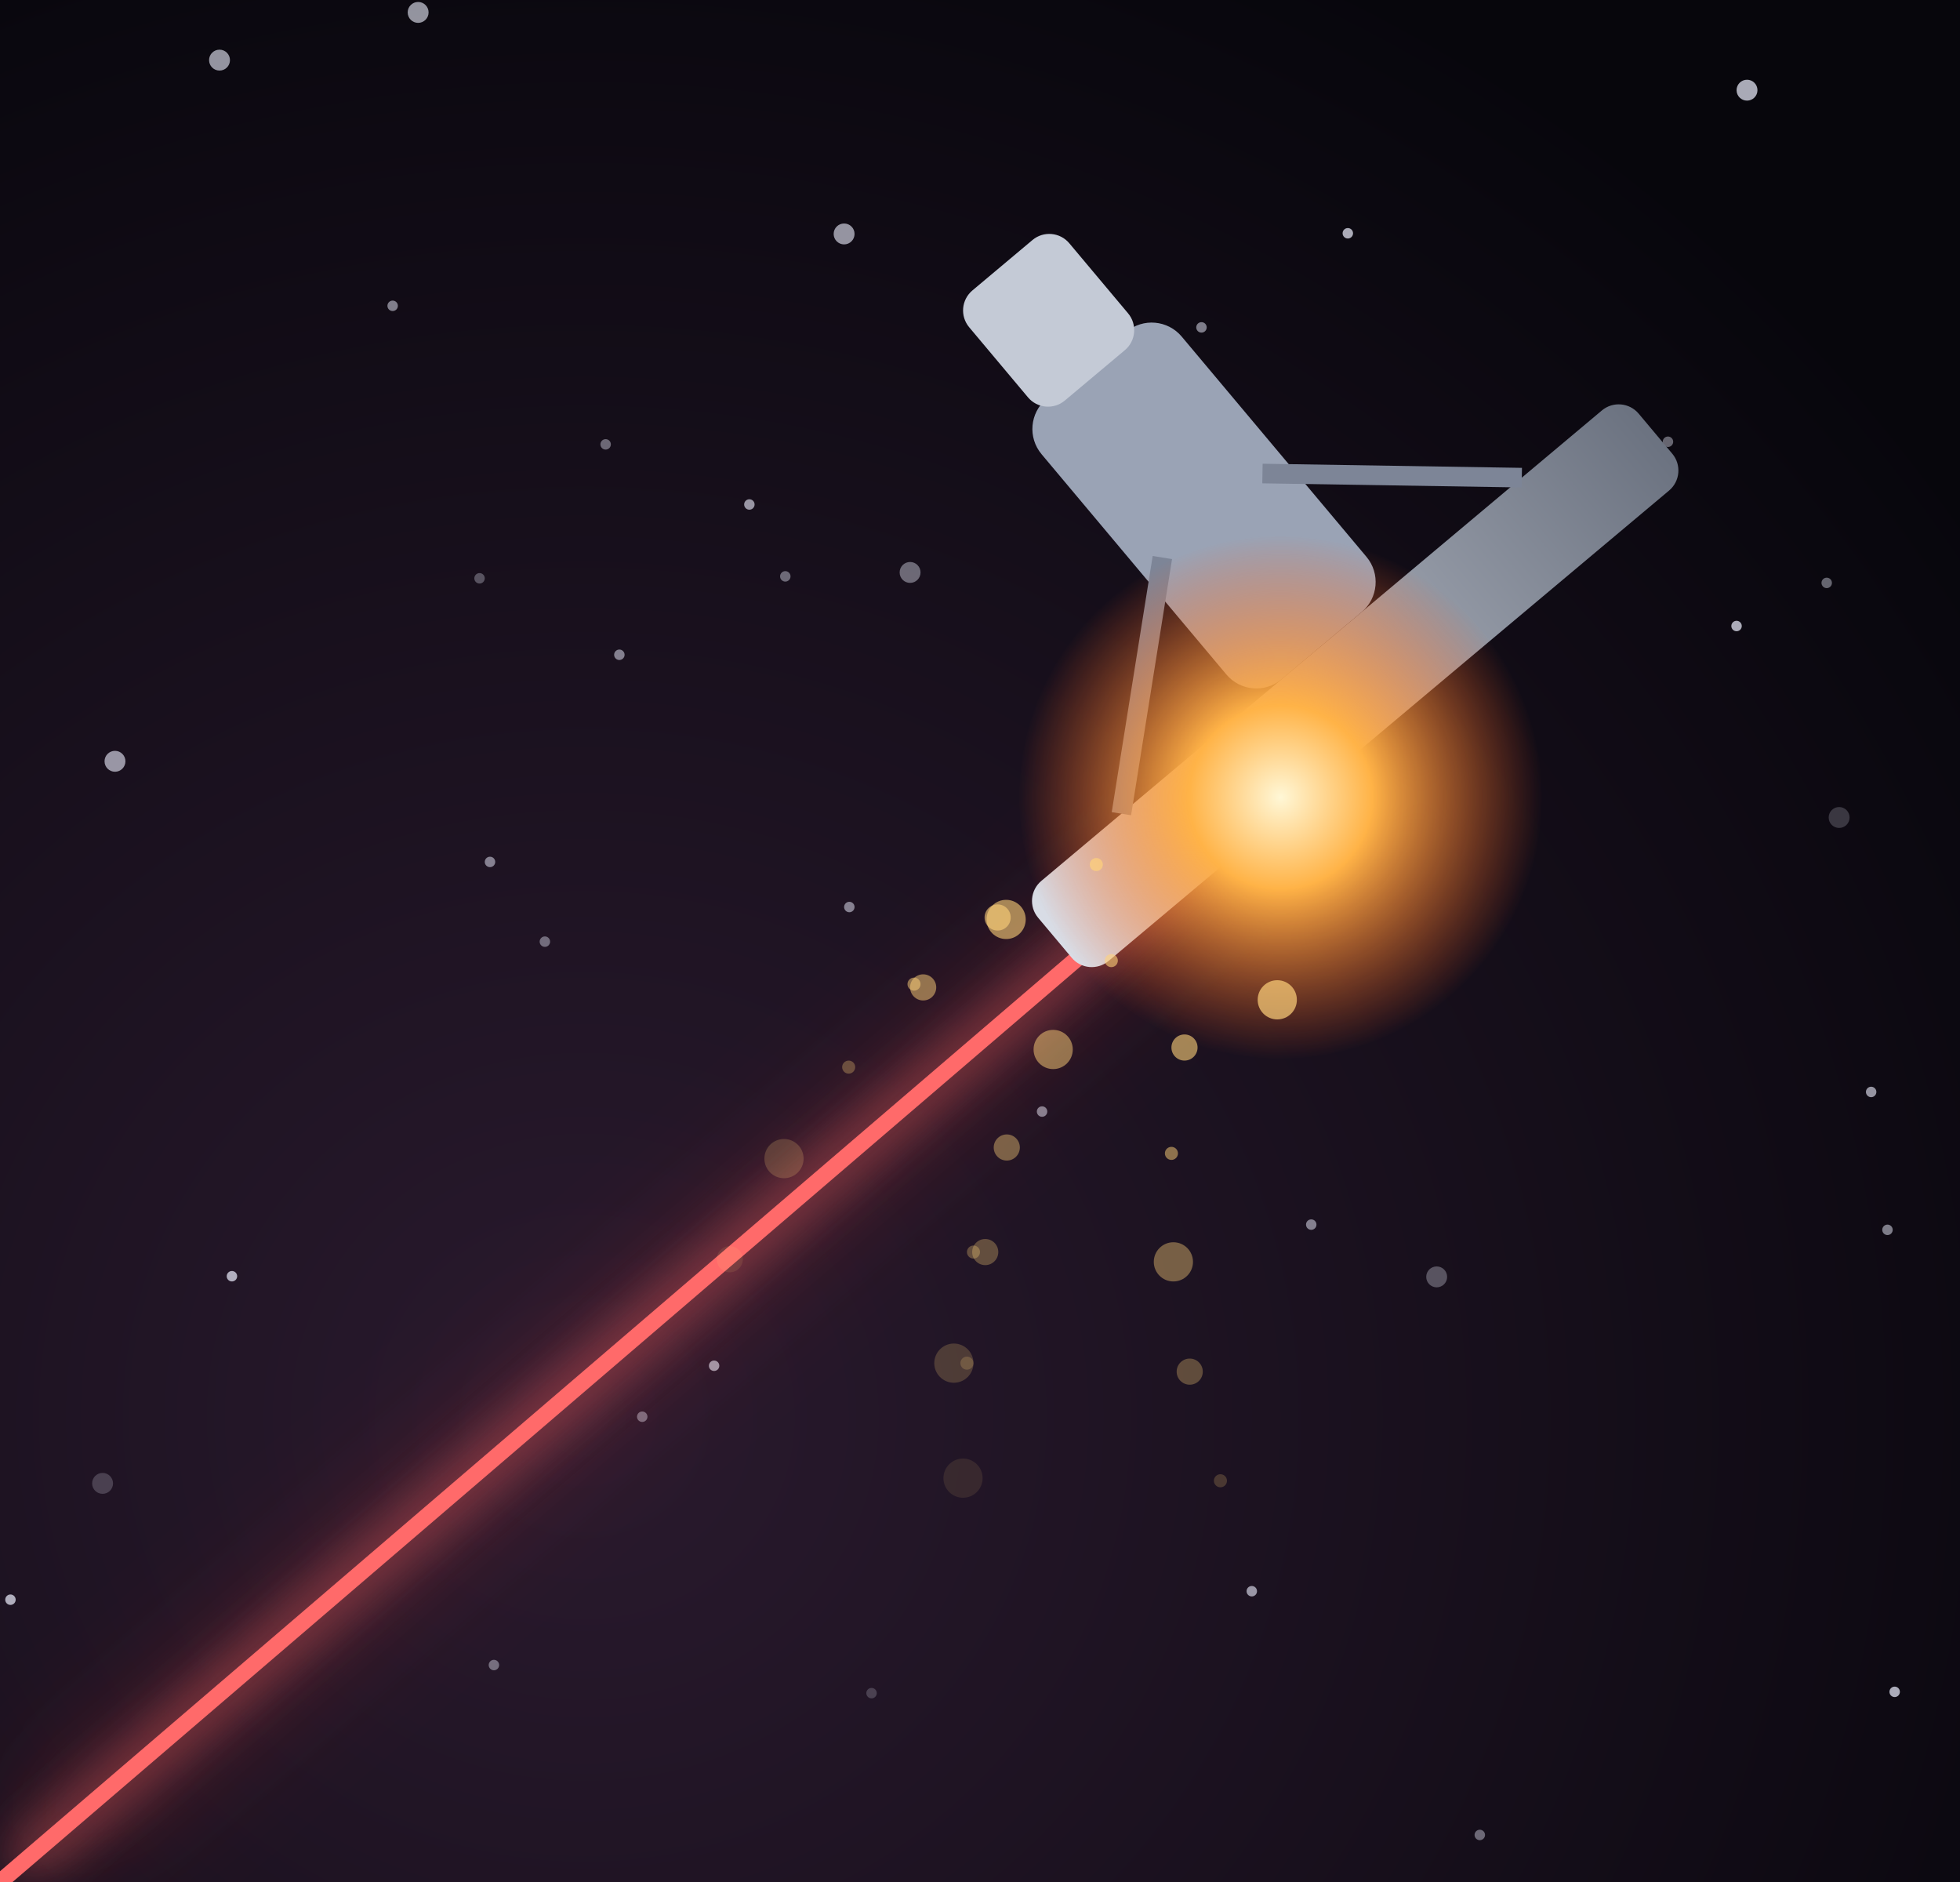
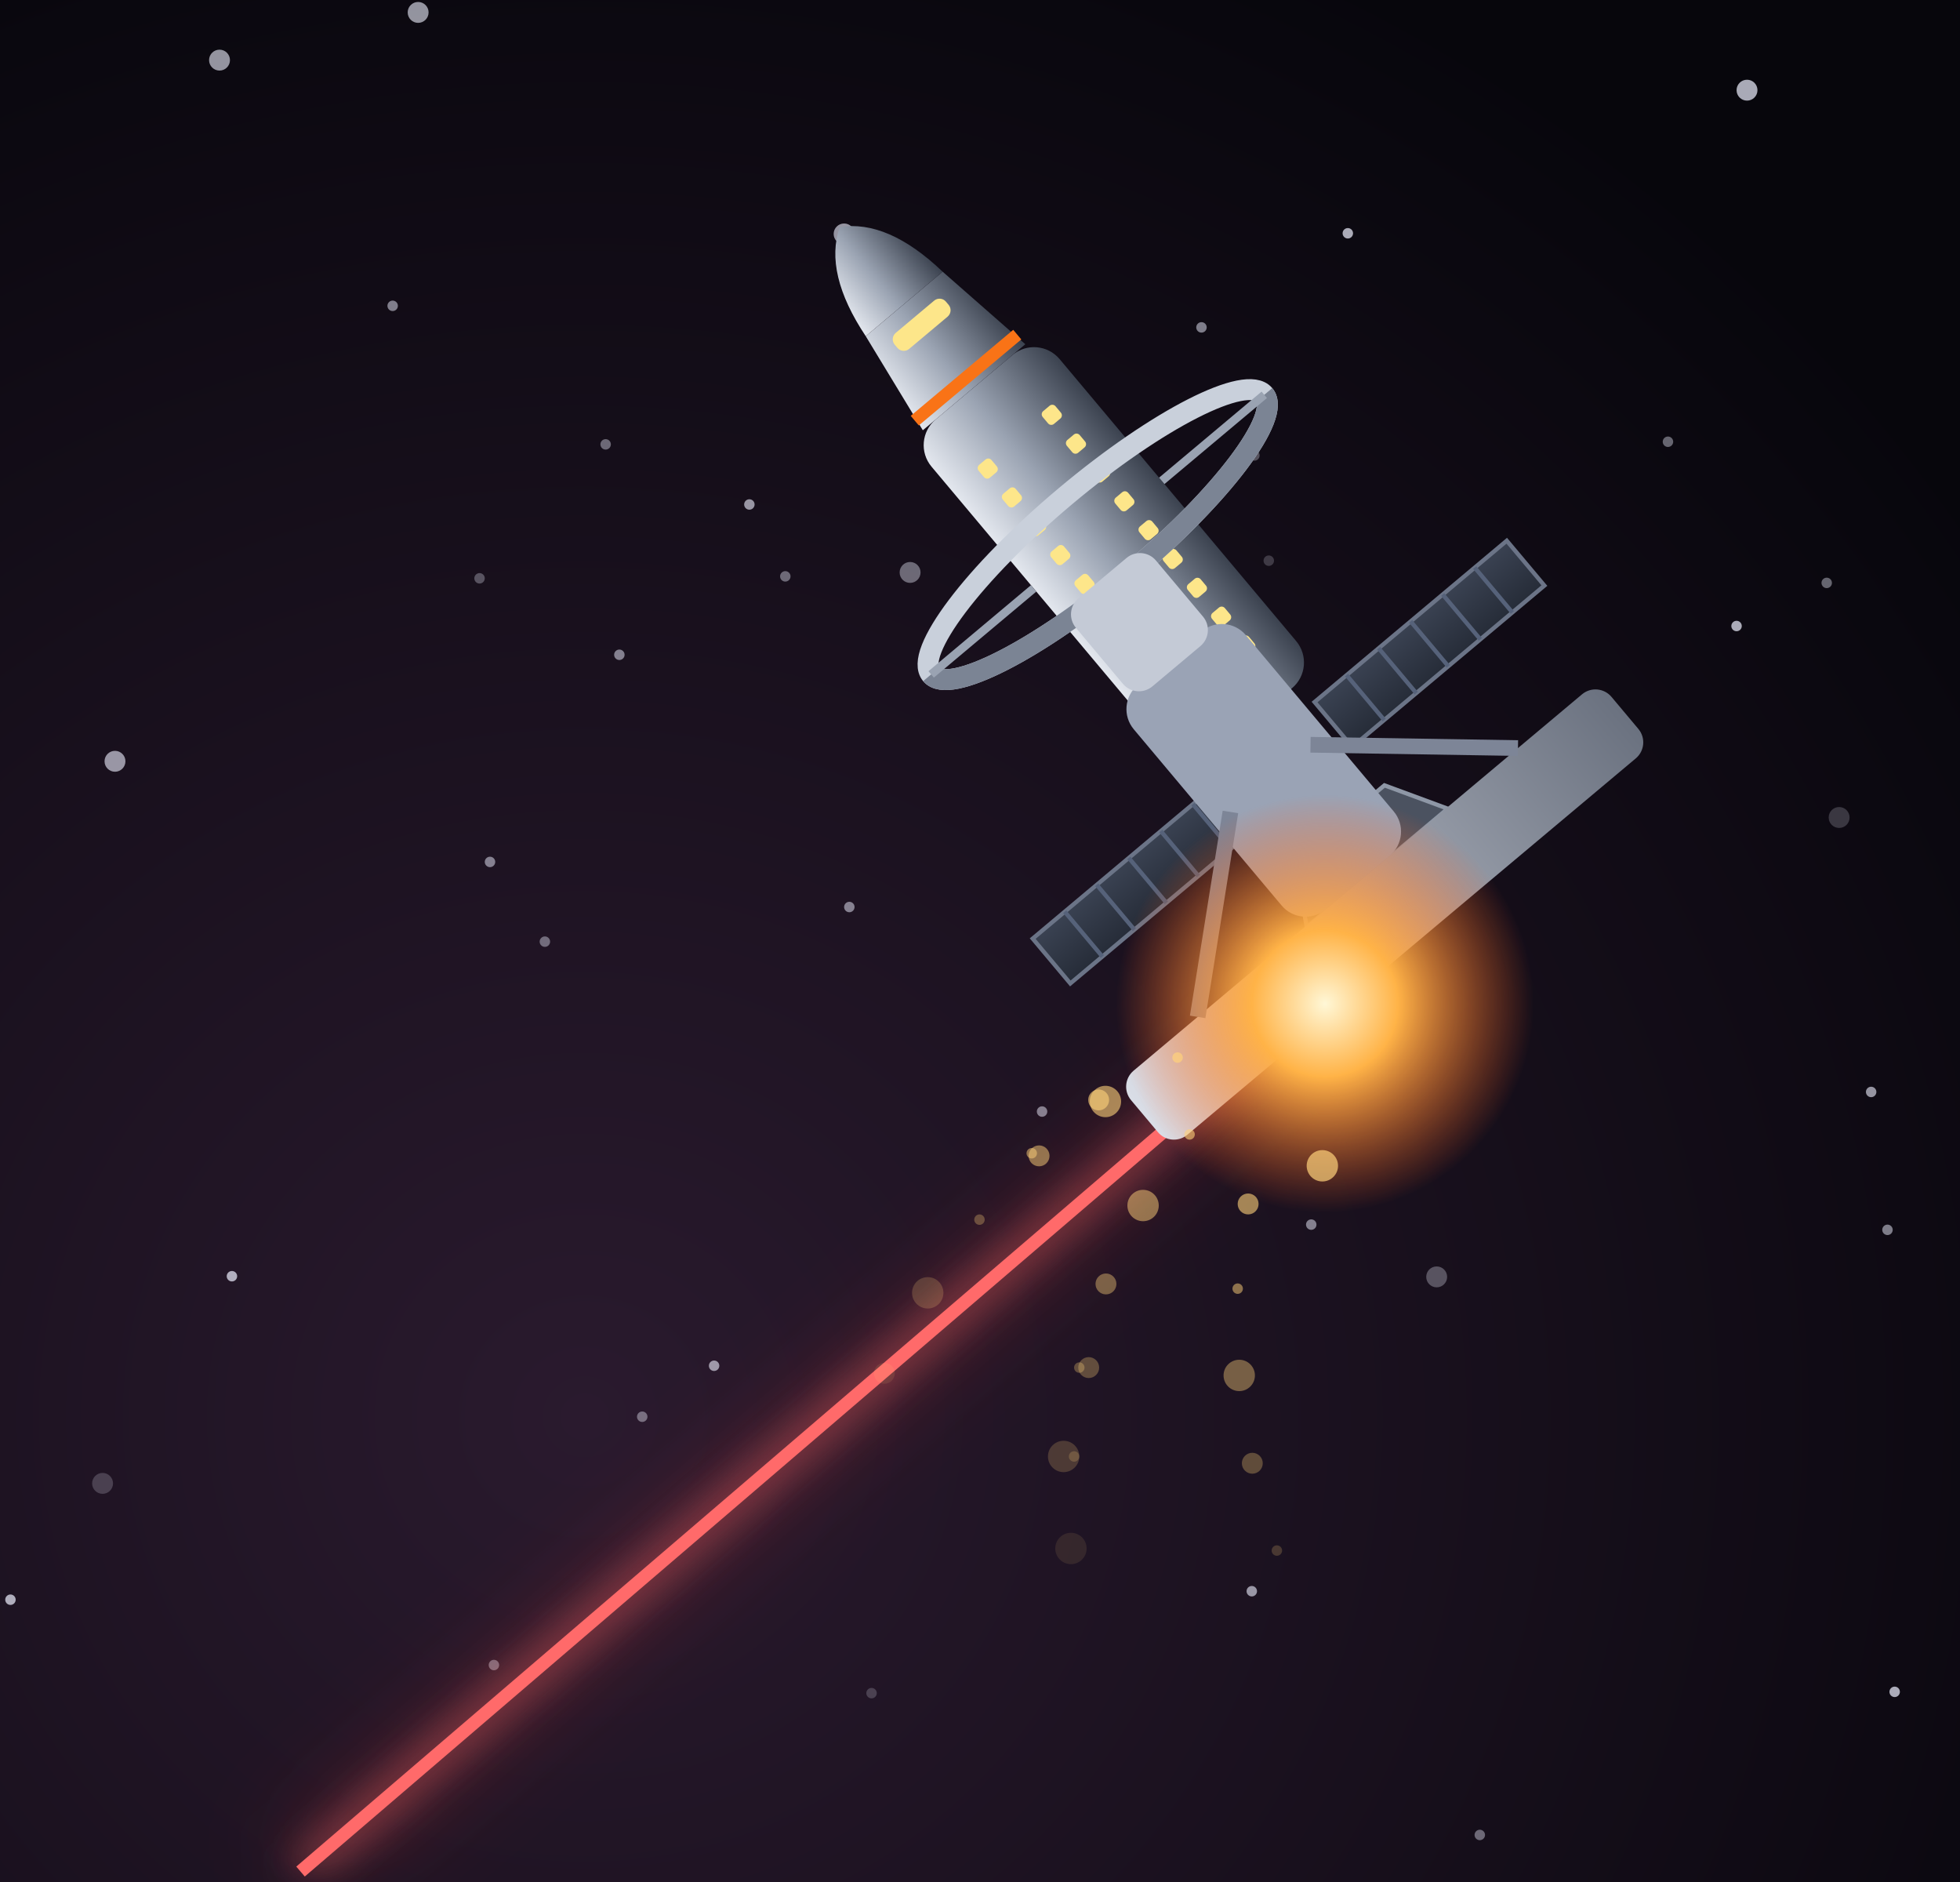
<svg xmlns="http://www.w3.org/2000/svg" viewBox="0 0 300 288" width="300" height="288">
  <defs>
    <filter id="glow" x="-50%" y="-50%" width="200%" height="200%">
      <feGaussianBlur stdDeviation="4" result="b" />
      <feMerge>
        <feMergeNode in="b" />
        <feMergeNode in="SourceGraphic" />
      </feMerge>
    </filter>
    <filter id="soft" x="-50%" y="-50%" width="200%" height="200%">
      <feGaussianBlur stdDeviation="9" />
    </filter>
    <radialGradient id="bg" cx="30%" cy="75%" r="85%">
      <stop offset="0%" stop-color="#2a1a2e" />
      <stop offset="100%" stop-color="#07060c" />
    </radialGradient>
    <linearGradient id="plate" x1="0" y1="0" x2="1" y2="0">
      <stop offset="0" stop-color="#d9dde6" stop-opacity="1" />
      <stop offset="1" stop-color="#6b7280" stop-opacity="1" />
    </linearGradient>
    <radialGradient id="hit" cx="50%" cy="50%" r="50%">
      <stop offset="0" stop-color="#fff7d6" stop-opacity="1" />
      <stop offset="0.35" stop-color="#ffb347" stop-opacity="1" />
      <stop offset="1" stop-color="#ff5a1f" stop-opacity="0" />
    </radialGradient>
+     <linearGradient id="shHull" x1="0" y1="0" x2="1" y2="0">
+       <stop offset="0" stop-color="#e3e7ee" stop-opacity="1" />
+       <stop offset="0.45" stop-color="#9aa3b2" stop-opacity="1" />
+       <stop offset="1" stop-color="#3b424f" stop-opacity="1" />
+     </linearGradient>
+     <radialGradient id="shTank" cx="35%" cy="35%" r="70%">
+       <stop offset="0" stop-color="#f4f6fa" stop-opacity="1" />
+       <stop offset="0.55" stop-color="#a7b0be" stop-opacity="1" />
+       <stop offset="1" stop-color="#4b5260" stop-opacity="1" />
+     </radialGradient>
+     <linearGradient id="shRad" x1="0" y1="0" x2="0" y2="1">
+       <stop offset="0" stop-color="#3a4252" stop-opacity="1" />
+       <stop offset="1" stop-color="#262c38" stop-opacity="1" />
+     </linearGradient>
+     <linearGradient id="shPv" x1="0" y1="0" x2="0" y2="1">
+       <stop offset="0" stop-color="#1e3a8a" stop-opacity="1" />
+       <stop offset="1" stop-color="#172554" stop-opacity="1" />
+     </linearGradient>
  </defs>
  <rect width="300" height="288" fill="url(#bg)" />
  <circle cx="120.2" cy="88.2" r="0.8" fill="#eef0ff" opacity="0.4" />
  <circle cx="191.6" cy="243.5" r="0.8" fill="#eef0ff" opacity="0.6" />
  <circle cx="191.3" cy="113.2" r="0.8" fill="#eef0ff" opacity="0.3" />
  <circle cx="15.7" cy="227" r="1.6" fill="#eef0ff" opacity="0.2" />
  <circle cx="83.4" cy="144.1" r="0.8" fill="#eef0ff" opacity="0.4" />
  <circle cx="1.6" cy="244.8" r="0.8" fill="#eef0ff" opacity="0.7" />
  <circle cx="133.4" cy="259.1" r="0.8" fill="#eef0ff" opacity="0.2" />
  <circle cx="64" cy="1.9" r="1.6" fill="#eef0ff" opacity="0.6" />
  <circle cx="267.4" cy="13.8" r="1.6" fill="#eef0ff" opacity="0.7" />
  <circle cx="73.4" cy="88.5" r="0.8" fill="#eef0ff" opacity="0.3" />
  <circle cx="33.6" cy="9.2" r="1.6" fill="#eef0ff" opacity="0.6" />
  <circle cx="288.9" cy="188.2" r="0.8" fill="#eef0ff" opacity="0.5" />
  <circle cx="35.5" cy="195.3" r="0.8" fill="#eef0ff" opacity="0.7" />
  <circle cx="192" cy="69.7" r="0.8" fill="#eef0ff" opacity="0.3" />
  <circle cx="265.8" cy="95.8" r="0.8" fill="#eef0ff" opacity="0.7" />
  <circle cx="219.9" cy="195.4" r="1.6" fill="#eef0ff" opacity="0.3" />
  <circle cx="139.3" cy="87.6" r="1.6" fill="#eef0ff" opacity="0.4" />
  <circle cx="98.3" cy="216.8" r="0.8" fill="#eef0ff" opacity="0.4" />
  <circle cx="226.5" cy="280.8" r="0.8" fill="#eef0ff" opacity="0.4" />
  <circle cx="75.6" cy="254.8" r="0.8" fill="#eef0ff" opacity="0.4" />
  <circle cx="286.4" cy="167.1" r="0.8" fill="#eef0ff" opacity="0.6" />
  <circle cx="255.3" cy="67.6" r="0.8" fill="#eef0ff" opacity="0.4" />
  <circle cx="200.7" cy="187.4" r="0.8" fill="#eef0ff" opacity="0.5" />
  <circle cx="130" cy="138.8" r="0.8" fill="#eef0ff" opacity="0.5" />
  <circle cx="206.3" cy="35.7" r="0.8" fill="#eef0ff" opacity="0.7" />
  <circle cx="114.7" cy="77.2" r="0.8" fill="#eef0ff" opacity="0.6" />
  <circle cx="129.2" cy="35.8" r="1.6" fill="#eef0ff" opacity="0.6" />
  <circle cx="279.6" cy="89.2" r="0.8" fill="#eef0ff" opacity="0.4" />
  <circle cx="17.6" cy="116.5" r="1.6" fill="#eef0ff" opacity="0.6" />
  <circle cx="183.9" cy="50.1" r="0.8" fill="#eef0ff" opacity="0.5" />
  <circle cx="75" cy="131.9" r="0.8" fill="#eef0ff" opacity="0.5" />
  <circle cx="109.3" cy="209" r="0.8" fill="#eef0ff" opacity="0.6" />
  <circle cx="194.2" cy="85.8" r="0.8" fill="#eef0ff" opacity="0.2" />
  <circle cx="92.7" cy="68" r="0.8" fill="#eef0ff" opacity="0.4" />
  <circle cx="290" cy="258.9" r="0.8" fill="#eef0ff" opacity="0.7" />
  <circle cx="60.1" cy="46.8" r="0.8" fill="#eef0ff" opacity="0.5" />
  <circle cx="232.7" cy="89.5" r="0.8" fill="#eef0ff" opacity="0.2" />
  <circle cx="159.5" cy="170.1" r="0.8" fill="#eef0ff" opacity="0.5" />
  <circle cx="281.5" cy="125.1" r="1.6" fill="#eef0ff" opacity="0.2" />
  <circle cx="94.8" cy="100.2" r="0.8" fill="#eef0ff" opacity="0.5" />
-   <line x1="0" y1="288" x2="196" y2="120" stroke="#ff3b3b" stroke-width="7" opacity="0.35" filter="url(#soft)" />
-   <line x1="0" y1="288" x2="196" y2="120" stroke="#ff6b6b" stroke-width="2.5" filter="url(#glow)" />
-   <g transform="rotate(-40 210 108)">
-     <rect x="150" y="96" width="120" height="16" rx="4" fill="url(#plate)" />
-     <rect x="196" y="40" width="28" height="56" rx="6" fill="#9aa3b5" />
-     <rect x="200" y="20" width="20" height="22" rx="4" fill="#c4cad6" />
-     <line x1="170" y1="96" x2="200" y2="70" stroke="#7d8597" stroke-width="3" />
-     <line x1="250" y1="96" x2="220" y2="70" stroke="#7d8597" stroke-width="3" />
+   <g transform="translate(46 56) scale(0.8)">
+     <g transform="translate(206 96) rotate(-40) scale(0.8)">
+       <path d="M-22,0 L22,0 L14,-14 L-14,-14 Z" fill="#4b5260" stroke="#8e97a6" stroke-width="1" />
+       <path d="M-8,-14 L-8,-46 M8,-14 L8,-46 M8,-14 L-8,-26 M-8,-26 L8,-38 M8,-38 L-8,-46" stroke="#8e97a6" stroke-width="2" fill="none" />
+       <rect x="-74" y="-40" width="60" height="14" fill="url(#shRad)" stroke="#6b7487" stroke-width="1" />
+       <line x1="-64" y1="-40" x2="-64" y2="-26" stroke="#56627a" stroke-width="1" />
+       <line x1="-54" y1="-40" x2="-54" y2="-26" stroke="#56627a" stroke-width="1" />
+       <line x1="-44" y1="-40" x2="-44" y2="-26" stroke="#56627a" stroke-width="1" />
+       <line x1="-34" y1="-40" x2="-34" y2="-26" stroke="#56627a" stroke-width="1" />
+       <line x1="-24" y1="-40" x2="-24" y2="-26" stroke="#56627a" stroke-width="1" />
+       <rect x="14" y="-40" width="60" height="14" fill="url(#shRad)" stroke="#6b7487" stroke-width="1" />
+       <line x1="24" y1="-40" x2="24" y2="-26" stroke="#56627a" stroke-width="1" />
+       <line x1="34" y1="-40" x2="34" y2="-26" stroke="#56627a" stroke-width="1" />
+       <line x1="44" y1="-40" x2="44" y2="-26" stroke="#56627a" stroke-width="1" />
+       <line x1="54" y1="-40" x2="54" y2="-26" stroke="#56627a" stroke-width="1" />
+       <line x1="64" y1="-40" x2="64" y2="-26" stroke="#56627a" stroke-width="1" />
+       <rect x="-20" y="-150" width="40" height="104" rx="8" fill="url(#shHull)" />
+       <rect x="-12" y="-63" width="4" height="4" rx="1" fill="#fde68a" />
+       <rect x="-12" y="-72" width="4" height="4" rx="1" fill="#fde68a" />
+       <rect x="-12" y="-81" width="4" height="4" rx="1" fill="#fde68a" />
+       <rect x="-12" y="-90" width="4" height="4" rx="1" fill="#fde68a" />
+       <rect x="-12" y="-99" width="4" height="4" rx="1" fill="#fde68a" />
+       <rect x="-12" y="-108" width="4" height="4" rx="1" fill="#fde68a" />
+       <rect x="-12" y="-117" width="4" height="4" rx="1" fill="#fde68a" />
+       <rect x="-12" y="-126" width="4" height="4" rx="1" fill="#fde68a" />
+       <rect x="-12" y="-135" width="4" height="4" rx="1" fill="#fde68a" />
+       <rect x="8" y="-63" width="4" height="4" rx="1" fill="#fde68a" />
+       <rect x="8" y="-72" width="4" height="4" rx="1" fill="#fde68a" />
+       <rect x="8" y="-81" width="4" height="4" rx="1" fill="#fde68a" />
+       <rect x="8" y="-90" width="4" height="4" rx="1" fill="#fde68a" />
+       <rect x="8" y="-99" width="4" height="4" rx="1" fill="#fde68a" />
+       <rect x="8" y="-108" width="4" height="4" rx="1" fill="#fde68a" />
+       <rect x="8" y="-117" width="4" height="4" rx="1" fill="#fde68a" />
+       <rect x="8" y="-126" width="4" height="4" rx="1" fill="#fde68a" />
+       <rect x="8" y="-135" width="4" height="4" rx="1" fill="#fde68a" />
+       <ellipse cx="0" cy="-104" rx="52" ry="12" fill="none" stroke="#c9d0db" stroke-width="5" />
+       <path d="M-52,-104 A52,12 0 0 0 52,-104" fill="none" stroke="#7b8494" stroke-width="5" />
+       <line x1="-20" y1="-104" x2="-52" y2="-104" stroke="#9aa3b2" stroke-width="2" />
+       <line x1="20" y1="-104" x2="52" y2="-104" stroke="#9aa3b2" stroke-width="2" />
+       <path d="M-16,-150 L16,-150 L12,-176 L-12,-176 Z" fill="url(#shHull)" />
+       <path d="M-12,-176 L12,-176 Q10,-194 0,-200 Q-10,-194 -12,-176 Z" fill="url(#shHull)" />
+       <rect x="-8" y="-172" width="16" height="5" rx="2" fill="#fde68a" />
+       <line x1="-16" y1="-153" x2="16" y2="-153" stroke="#f97316" stroke-width="3" />
+     </g>
+     <line x1="0" y1="288" x2="196" y2="120" stroke="#ff3b3b" stroke-width="7" opacity="0.35" filter="url(#soft)" />
+     <line x1="0" y1="288" x2="196" y2="120" stroke="#ff6b6b" stroke-width="2.5" filter="url(#glow)" />
+     <g transform="rotate(-40 210 108)">
+       <rect x="150" y="96" width="120" height="16" rx="4" fill="url(#plate)" />
+       <rect x="196" y="40" width="28" height="56" rx="6" fill="#9aa3b5" />
+       <rect x="200" y="20" width="20" height="22" rx="4" fill="#c4cad6" />
+       <line x1="170" y1="96" x2="200" y2="70" stroke="#7d8597" stroke-width="3" />
+       <line x1="250" y1="96" x2="220" y2="70" stroke="#7d8597" stroke-width="3" />
+     </g>
+     <circle cx="196" cy="122" r="40" fill="url(#hit)" />
+     <circle cx="167.8" cy="132.3" r="1" fill="#ffd27a" opacity="0.7" />
+     <circle cx="150.8" cy="191.6" r="2" fill="#ffd27a" opacity="0.3" />
+     <circle cx="154" cy="140.7" r="3" fill="#ffd27a" opacity="0.6" />
+     <circle cx="148" cy="208.6" r="1" fill="#ffd27a" opacity="0.2" />
+     <circle cx="141.3" cy="151.1" r="2" fill="#ffd27a" opacity="0.5" />
+     <circle cx="147.4" cy="226.2" r="3" fill="#ffd27a" opacity="0.1" />
+     <circle cx="129.9" cy="163.3" r="1" fill="#ffd27a" opacity="0.3" />
+     <circle cx="181.3" cy="160.3" r="2" fill="#ffd27a" opacity="0.6" />
+     <circle cx="120" cy="177.3" r="3" fill="#ffd27a" opacity="0.2" />
+     <circle cx="179.3" cy="176.5" r="1" fill="#ffd27a" opacity="0.5" />
+     <circle cx="111.7" cy="192.7" r="2" fill="#ffd27a" opacity="0.1" />
+     <circle cx="179.6" cy="193.1" r="3" fill="#ffd27a" opacity="0.4" />
+     <circle cx="170.1" cy="147" r="1" fill="#ffd27a" opacity="0.6" />
+     <circle cx="182.1" cy="209.9" r="2" fill="#ffd27a" opacity="0.3" />
+     <circle cx="161.2" cy="160.6" r="3" fill="#ffd27a" opacity="0.5" />
+     <circle cx="186.8" cy="226.6" r="1" fill="#ffd27a" opacity="0.2" />
+     <circle cx="154.1" cy="175.6" r="2" fill="#ffd27a" opacity="0.4" />
+     <circle cx="195.5" cy="153" r="3" fill="#ffd27a" opacity="0.7" />
+     <circle cx="149" cy="191.6" r="1" fill="#ffd27a" opacity="0.3" />
+     <circle cx="152.7" cy="140.4" r="2" fill="#ffd27a" opacity="0.6" />
+     <circle cx="146" cy="208.6" r="3" fill="#ffd27a" opacity="0.2" />
+     <circle cx="139.9" cy="150.6" r="1" fill="#ffd27a" opacity="0.5" />
  </g>
-   <circle cx="196" cy="122" r="40" fill="url(#hit)" />
-   <circle cx="167.8" cy="132.3" r="1" fill="#ffd27a" opacity="0.7" />
-   <circle cx="150.8" cy="191.6" r="2" fill="#ffd27a" opacity="0.3" />
-   <circle cx="154" cy="140.7" r="3" fill="#ffd27a" opacity="0.6" />
-   <circle cx="148" cy="208.6" r="1" fill="#ffd27a" opacity="0.2" />
-   <circle cx="141.3" cy="151.1" r="2" fill="#ffd27a" opacity="0.5" />
-   <circle cx="147.4" cy="226.2" r="3" fill="#ffd27a" opacity="0.1" />
-   <circle cx="129.9" cy="163.3" r="1" fill="#ffd27a" opacity="0.3" />
-   <circle cx="181.3" cy="160.3" r="2" fill="#ffd27a" opacity="0.6" />
-   <circle cx="120" cy="177.3" r="3" fill="#ffd27a" opacity="0.2" />
-   <circle cx="179.3" cy="176.5" r="1" fill="#ffd27a" opacity="0.5" />
-   <circle cx="111.7" cy="192.7" r="2" fill="#ffd27a" opacity="0.1" />
-   <circle cx="179.6" cy="193.1" r="3" fill="#ffd27a" opacity="0.4" />
-   <circle cx="170.1" cy="147" r="1" fill="#ffd27a" opacity="0.6" />
-   <circle cx="182.1" cy="209.9" r="2" fill="#ffd27a" opacity="0.3" />
-   <circle cx="161.2" cy="160.6" r="3" fill="#ffd27a" opacity="0.5" />
-   <circle cx="186.8" cy="226.6" r="1" fill="#ffd27a" opacity="0.2" />
-   <circle cx="154.1" cy="175.6" r="2" fill="#ffd27a" opacity="0.4" />
-   <circle cx="195.5" cy="153" r="3" fill="#ffd27a" opacity="0.7" />
-   <circle cx="149" cy="191.6" r="1" fill="#ffd27a" opacity="0.3" />
-   <circle cx="152.7" cy="140.4" r="2" fill="#ffd27a" opacity="0.6" />
-   <circle cx="146" cy="208.6" r="3" fill="#ffd27a" opacity="0.2" />
-   <circle cx="139.9" cy="150.6" r="1" fill="#ffd27a" opacity="0.5" />
</svg>
